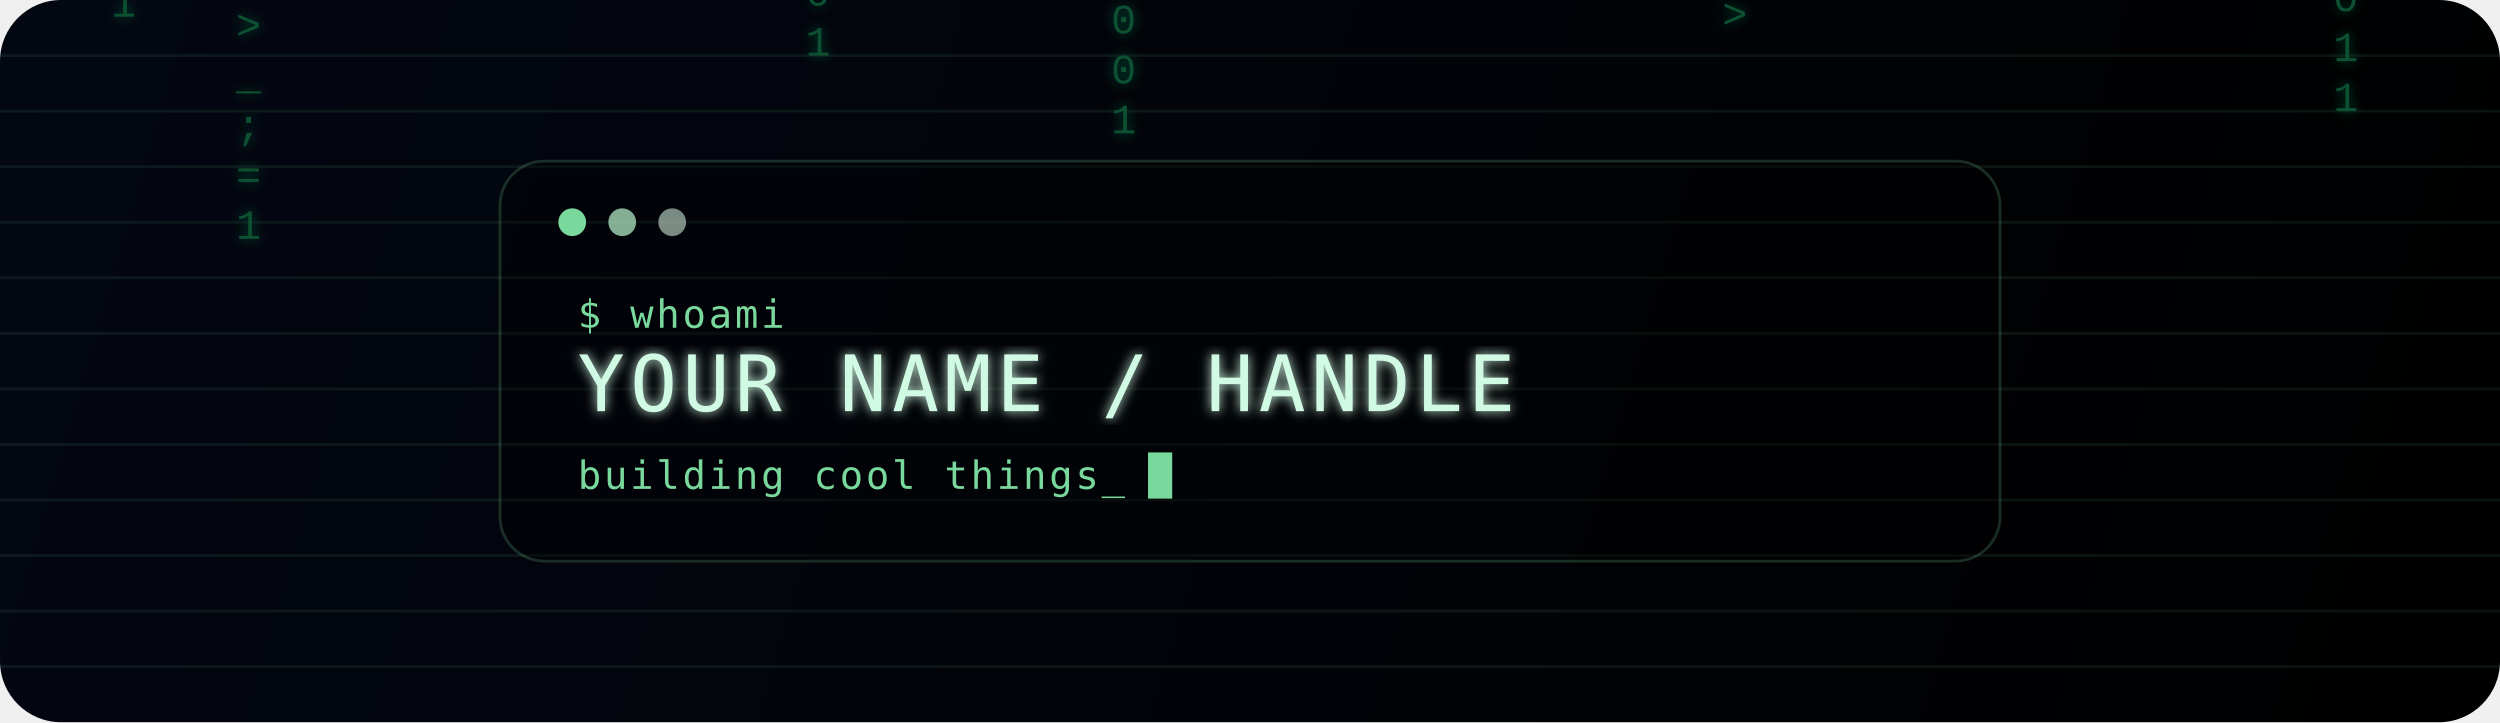
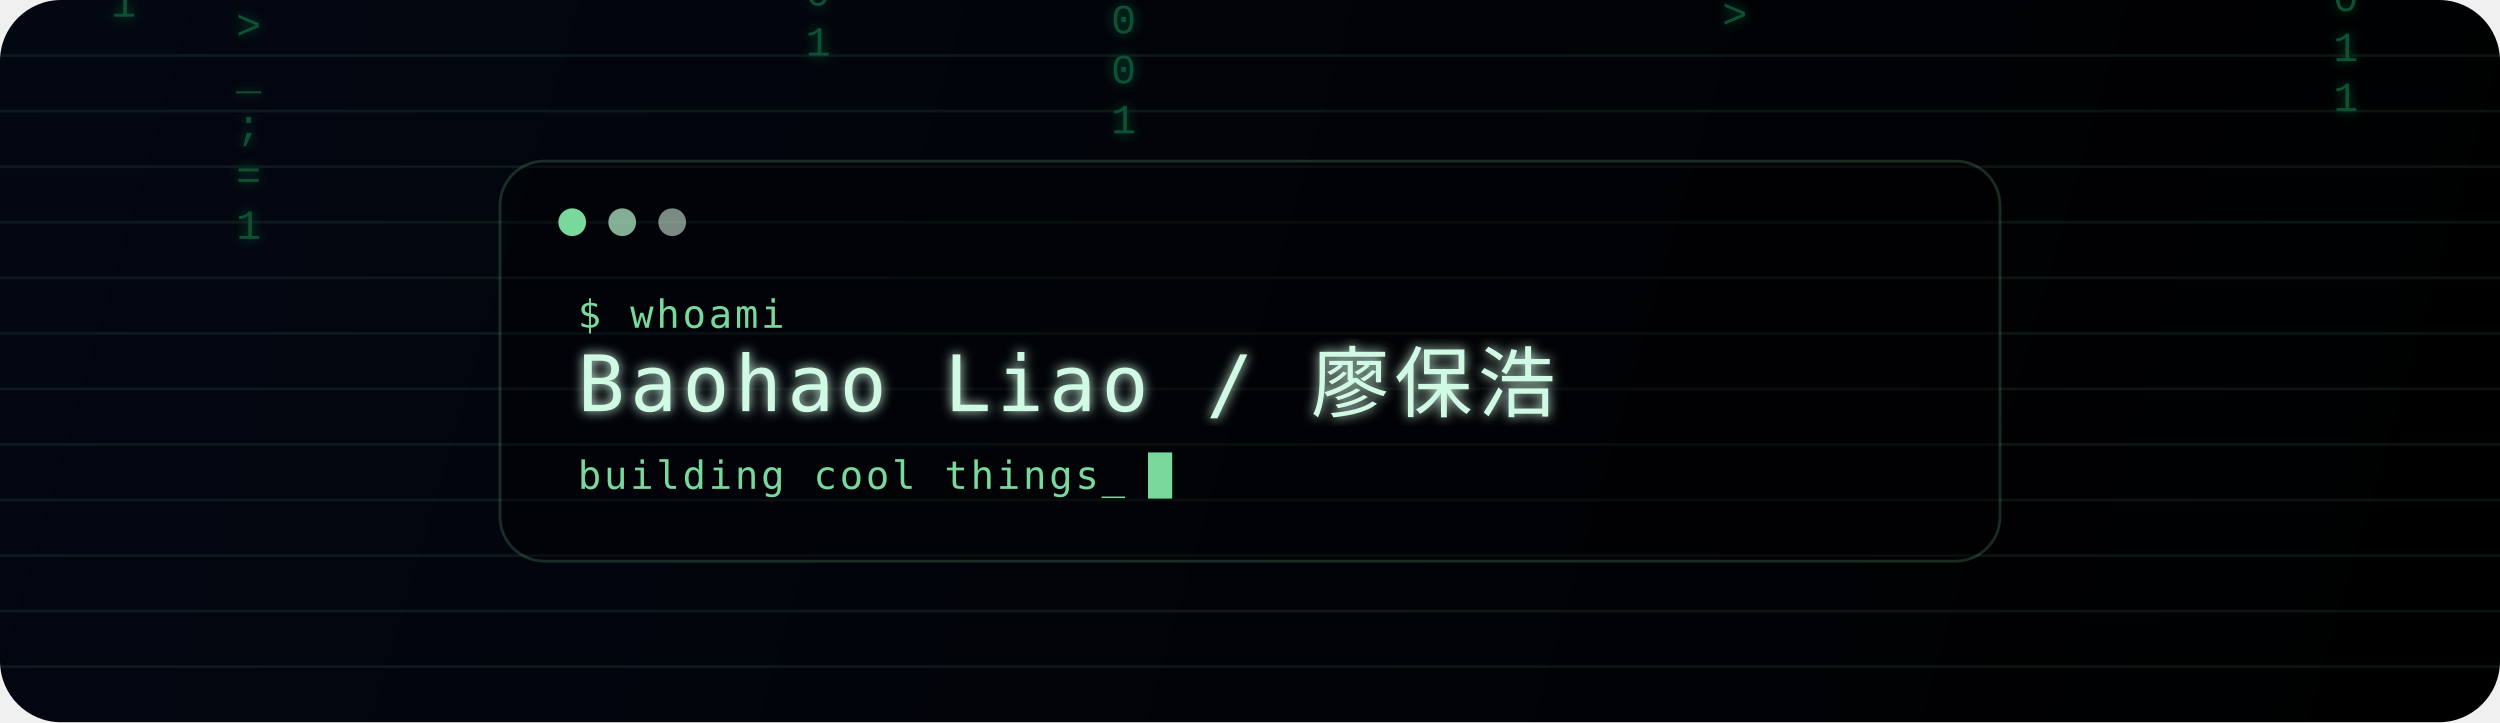
<svg xmlns="http://www.w3.org/2000/svg" width="900" height="260" viewBox="0 0 900 260" fill="none" role="img" aria-label="Animated terminal rain banner">
  <defs>
    <linearGradient id="bg" x1="0" y1="0" x2="900" y2="260" gradientUnits="userSpaceOnUse">
      <stop offset="0%" stop-color="#030712" />
      <stop offset="100%" stop-color="#000000" />
    </linearGradient>
    <filter id="glow">
      <feGaussianBlur stdDeviation="2.2" result="b" />
      <feMerge>
        <feMergeNode in="b" />
        <feMergeNode in="SourceGraphic" />
      </feMerge>
    </filter>
    <clipPath id="round">
      <rect width="900" height="260" rx="22" />
    </clipPath>
    <style>
      .bg { fill: url(#bg); }
      .rain { font-family: ui-monospace, SFMono-Regular, Menlo, Monaco, Consolas, "Liberation Mono", monospace; font-size: 15px; }
      .dim { fill: #0f5132; opacity: 0.35; }
      .mid { fill: #22c55e; opacity: 0.7; }
      .hot { fill: #dcfce7; opacity: 0.95; }
      .title { fill: #d1fae5; font-family: ui-monospace, SFMono-Regular, Menlo, Monaco, Consolas, monospace; font-size: 28px; letter-spacing: 2px; }
      .sub { fill: #86efac; font-family: ui-monospace, SFMono-Regular, Menlo, Monaco, Consolas, monospace; font-size: 14px; letter-spacing: 1px; opacity: 0.9; }
      .panel { fill: rgba(0,0,0,0.35); stroke: rgba(134,239,172,0.18); stroke-width: 1; }
    </style>
  </defs>
  <g clip-path="url(#round)">
    <rect width="900" height="260" class="bg" />
    <g opacity="0.08">
      <path d="M0 20H900M0 40H900M0 60H900M0 80H900M0 100H900M0 120H900M0 140H900M0 160H900M0 180H900M0 200H900M0 220H900M0 240H900" stroke="#86efac" />
    </g>
    <g class="rain" filter="url(#glow)">
      <text x="40" y="-120">
        <tspan class="hot">1</tspan>
        <tspan x="40" dy="18" class="mid">0</tspan>
        <tspan x="40" dy="18" class="mid">1</tspan>
        <tspan x="40" dy="18" class="dim">0</tspan>
        <tspan x="40" dy="18" class="dim">1</tspan>
        <tspan x="40" dy="18" class="dim">1</tspan>
        <tspan x="40" dy="18" class="dim">0</tspan>
        <tspan x="40" dy="18" class="dim">1</tspan>
        <animateTransform attributeName="transform" type="translate" from="0 0" to="0 420" dur="4.4s" repeatCount="indefinite" />
      </text>
      <text x="85" y="-40">
        <tspan class="hot">#</tspan>
        <tspan x="85" dy="18" class="mid">{</tspan>
        <tspan x="85" dy="18" class="mid">/</tspan>
        <tspan x="85" dy="18" class="dim">&gt;</tspan>
        <tspan x="85" dy="18" class="dim">_</tspan>
        <tspan x="85" dy="18" class="dim">;</tspan>
        <tspan x="85" dy="18" class="dim">=</tspan>
        <tspan x="85" dy="18" class="dim">1</tspan>
        <animateTransform attributeName="transform" type="translate" from="0 0" to="0 380" dur="5.7s" repeatCount="indefinite" />
      </text>
      <text x="130" y="-160">
        <tspan class="hot">0</tspan>
        <tspan x="130" dy="18" class="mid">1</tspan>
        <tspan x="130" dy="18" class="mid">0</tspan>
        <tspan x="130" dy="18" class="dim">0</tspan>
        <tspan x="130" dy="18" class="dim">1</tspan>
        <tspan x="130" dy="18" class="dim">1</tspan>
        <tspan x="130" dy="18" class="dim">0</tspan>
        <animateTransform attributeName="transform" type="translate" from="0 0" to="0 430" dur="4.9s" repeatCount="indefinite" />
      </text>
      <text x="180" y="-90">
        <tspan class="hot">$</tspan>
        <tspan x="180" dy="18" class="mid">c</tspan>
        <tspan x="180" dy="18" class="mid">d</tspan>
        <tspan x="180" dy="18" class="dim">~</tspan>
        <tspan x="180" dy="18" class="dim">/</tspan>
        <tspan x="180" dy="18" class="dim">&gt;</tspan>
        <animateTransform attributeName="transform" type="translate" from="0 0" to="0 395" dur="6.1s" repeatCount="indefinite" />
      </text>
      <text x="235" y="-130">
        <tspan class="hot">1</tspan>
        <tspan x="235" dy="18" class="mid">1</tspan>
        <tspan x="235" dy="18" class="mid">0</tspan>
        <tspan x="235" dy="18" class="dim">1</tspan>
        <tspan x="235" dy="18" class="dim">0</tspan>
        <tspan x="235" dy="18" class="dim">1</tspan>
        <tspan x="235" dy="18" class="dim">0</tspan>
        <animateTransform attributeName="transform" type="translate" from="0 0" to="0 410" dur="5.1s" repeatCount="indefinite" />
      </text>
      <text x="290" y="-70">
        <tspan class="hot">&lt;</tspan>
        <tspan x="290" dy="18" class="mid">/</tspan>
        <tspan x="290" dy="18" class="mid">&gt;</tspan>
        <tspan x="290" dy="18" class="dim">_</tspan>
        <tspan x="290" dy="18" class="dim">0</tspan>
        <tspan x="290" dy="18" class="dim">1</tspan>
        <animateTransform attributeName="transform" type="translate" from="0 0" to="0 360" dur="5.8s" repeatCount="indefinite" />
      </text>
      <text x="345" y="-150">
        <tspan class="hot">r</tspan>
        <tspan x="345" dy="18" class="mid">m</tspan>
        <tspan x="345" dy="18" class="mid">-</tspan>
        <tspan x="345" dy="18" class="dim">r</tspan>
        <tspan x="345" dy="18" class="dim">f</tspan>
        <tspan x="345" dy="18" class="dim">*</tspan>
        <animateTransform attributeName="transform" type="translate" from="0 0" to="0 430" dur="6.6s" repeatCount="indefinite" />
      </text>
      <text x="400" y="-60">
        <tspan class="hot">1</tspan>
        <tspan x="400" dy="18" class="mid">0</tspan>
        <tspan x="400" dy="18" class="mid">1</tspan>
        <tspan x="400" dy="18" class="dim">1</tspan>
        <tspan x="400" dy="18" class="dim">0</tspan>
        <tspan x="400" dy="18" class="dim">0</tspan>
        <tspan x="400" dy="18" class="dim">1</tspan>
        <animateTransform attributeName="transform" type="translate" from="0 0" to="0 355" dur="4.2s" repeatCount="indefinite" />
      </text>
      <text x="455" y="-180">
        <tspan class="hot">g</tspan>
        <tspan x="455" dy="18" class="mid">i</tspan>
        <tspan x="455" dy="18" class="mid">t</tspan>
        <tspan x="455" dy="18" class="dim">p</tspan>
        <tspan x="455" dy="18" class="dim">u</tspan>
        <tspan x="455" dy="18" class="dim">s</tspan>
        <tspan x="455" dy="18" class="dim">h</tspan>
        <animateTransform attributeName="transform" type="translate" from="0 0" to="0 450" dur="6.9s" repeatCount="indefinite" />
      </text>
      <text x="510" y="-100">
        <tspan class="hot">0</tspan>
        <tspan x="510" dy="18" class="mid">1</tspan>
        <tspan x="510" dy="18" class="mid">1</tspan>
        <tspan x="510" dy="18" class="dim">0</tspan>
        <tspan x="510" dy="18" class="dim">1</tspan>
        <tspan x="510" dy="18" class="dim">0</tspan>
        <animateTransform attributeName="transform" type="translate" from="0 0" to="0 390" dur="4.8s" repeatCount="indefinite" />
      </text>
      <text x="565" y="-140">
        <tspan class="hot">$</tspan>
        <tspan x="565" dy="18" class="mid">n</tspan>
        <tspan x="565" dy="18" class="mid">p</tspan>
        <tspan x="565" dy="18" class="dim">m</tspan>
        <tspan x="565" dy="18" class="dim">i</tspan>
        <animateTransform attributeName="transform" type="translate" from="0 0" to="0 420" dur="5.4s" repeatCount="indefinite" />
      </text>
      <text x="620" y="-80">
        <tspan class="hot">{</tspan>
        <tspan x="620" dy="18" class="mid">}</tspan>
        <tspan x="620" dy="18" class="mid">[</tspan>
        <tspan x="620" dy="18" class="dim">]</tspan>
        <tspan x="620" dy="18" class="dim">&lt;</tspan>
        <tspan x="620" dy="18" class="dim">&gt;</tspan>
        <animateTransform attributeName="transform" type="translate" from="0 0" to="0 365" dur="5.9s" repeatCount="indefinite" />
      </text>
      <text x="675" y="-170">
        <tspan class="hot">1</tspan>
        <tspan x="675" dy="18" class="mid">0</tspan>
        <tspan x="675" dy="18" class="mid">0</tspan>
        <tspan x="675" dy="18" class="dim">1</tspan>
        <tspan x="675" dy="18" class="dim">1</tspan>
        <tspan x="675" dy="18" class="dim">0</tspan>
        <tspan x="675" dy="18" class="dim">1</tspan>
        <animateTransform attributeName="transform" type="translate" from="0 0" to="0 445" dur="4.6s" repeatCount="indefinite" />
      </text>
      <text x="730" y="-95">
        <tspan class="hot">&gt;</tspan>
        <tspan x="730" dy="18" class="mid">_</tspan>
        <tspan x="730" dy="18" class="mid">_</tspan>
        <tspan x="730" dy="18" class="dim">|</tspan>
        <tspan x="730" dy="18" class="dim">|</tspan>
        <tspan x="730" dy="18" class="dim">1</tspan>
        <animateTransform attributeName="transform" type="translate" from="0 0" to="0 380" dur="5.2s" repeatCount="indefinite" />
      </text>
      <text x="785" y="-150">
        <tspan class="hot">c</tspan>
        <tspan x="785" dy="18" class="mid">u</tspan>
        <tspan x="785" dy="18" class="mid">r</tspan>
        <tspan x="785" dy="18" class="dim">l</tspan>
        <tspan x="785" dy="18" class="dim">-</tspan>
        <tspan x="785" dy="18" class="dim">s</tspan>
        <animateTransform attributeName="transform" type="translate" from="0 0" to="0 430" dur="6.3s" repeatCount="indefinite" />
      </text>
      <text x="840" y="-50">
        <tspan class="hot">1</tspan>
        <tspan x="840" dy="18" class="mid">0</tspan>
        <tspan x="840" dy="18" class="mid">1</tspan>
        <tspan x="840" dy="18" class="dim">0</tspan>
        <tspan x="840" dy="18" class="dim">1</tspan>
        <tspan x="840" dy="18" class="dim">1</tspan>
        <animateTransform attributeName="transform" type="translate" from="0 0" to="0 340" dur="4.5s" repeatCount="indefinite" />
      </text>
    </g>
    <rect x="180" y="58" width="540" height="144" rx="16" class="panel" />
    <circle cx="206" cy="80" r="5" fill="#86efac" opacity="0.9" />
    <circle cx="224" cy="80" r="5" fill="#bbf7d0" opacity="0.7" />
    <circle cx="242" cy="80" r="5" fill="#dcfce7" opacity="0.55" />
    <text x="208" y="118" class="sub">
      <tspan>$ whoami</tspan>
    </text>
    <text x="208" y="148" class="title" filter="url(#glow)">
-       <tspan>YOUR NAME / HANDLE</tspan>
+       <tspan>Baohao Liao / 廖保浩</tspan>
      <animate attributeName="opacity" values="0.88;1;0.88" dur="2.8s" repeatCount="indefinite" />
    </text>
    <text x="208" y="176" class="sub">
      <tspan>building cool things_</tspan>
      <tspan opacity="1">█
        <animate attributeName="opacity" values="1;0;1" dur="1s" repeatCount="indefinite" />
      </tspan>
    </text>
    <rect x="-220" y="0" width="220" height="260" fill="white" opacity="0.045" transform="skewX(-18)">
      <animate attributeName="x" values="-260;980" dur="4.8s" repeatCount="indefinite" />
    </rect>
  </g>
</svg>
